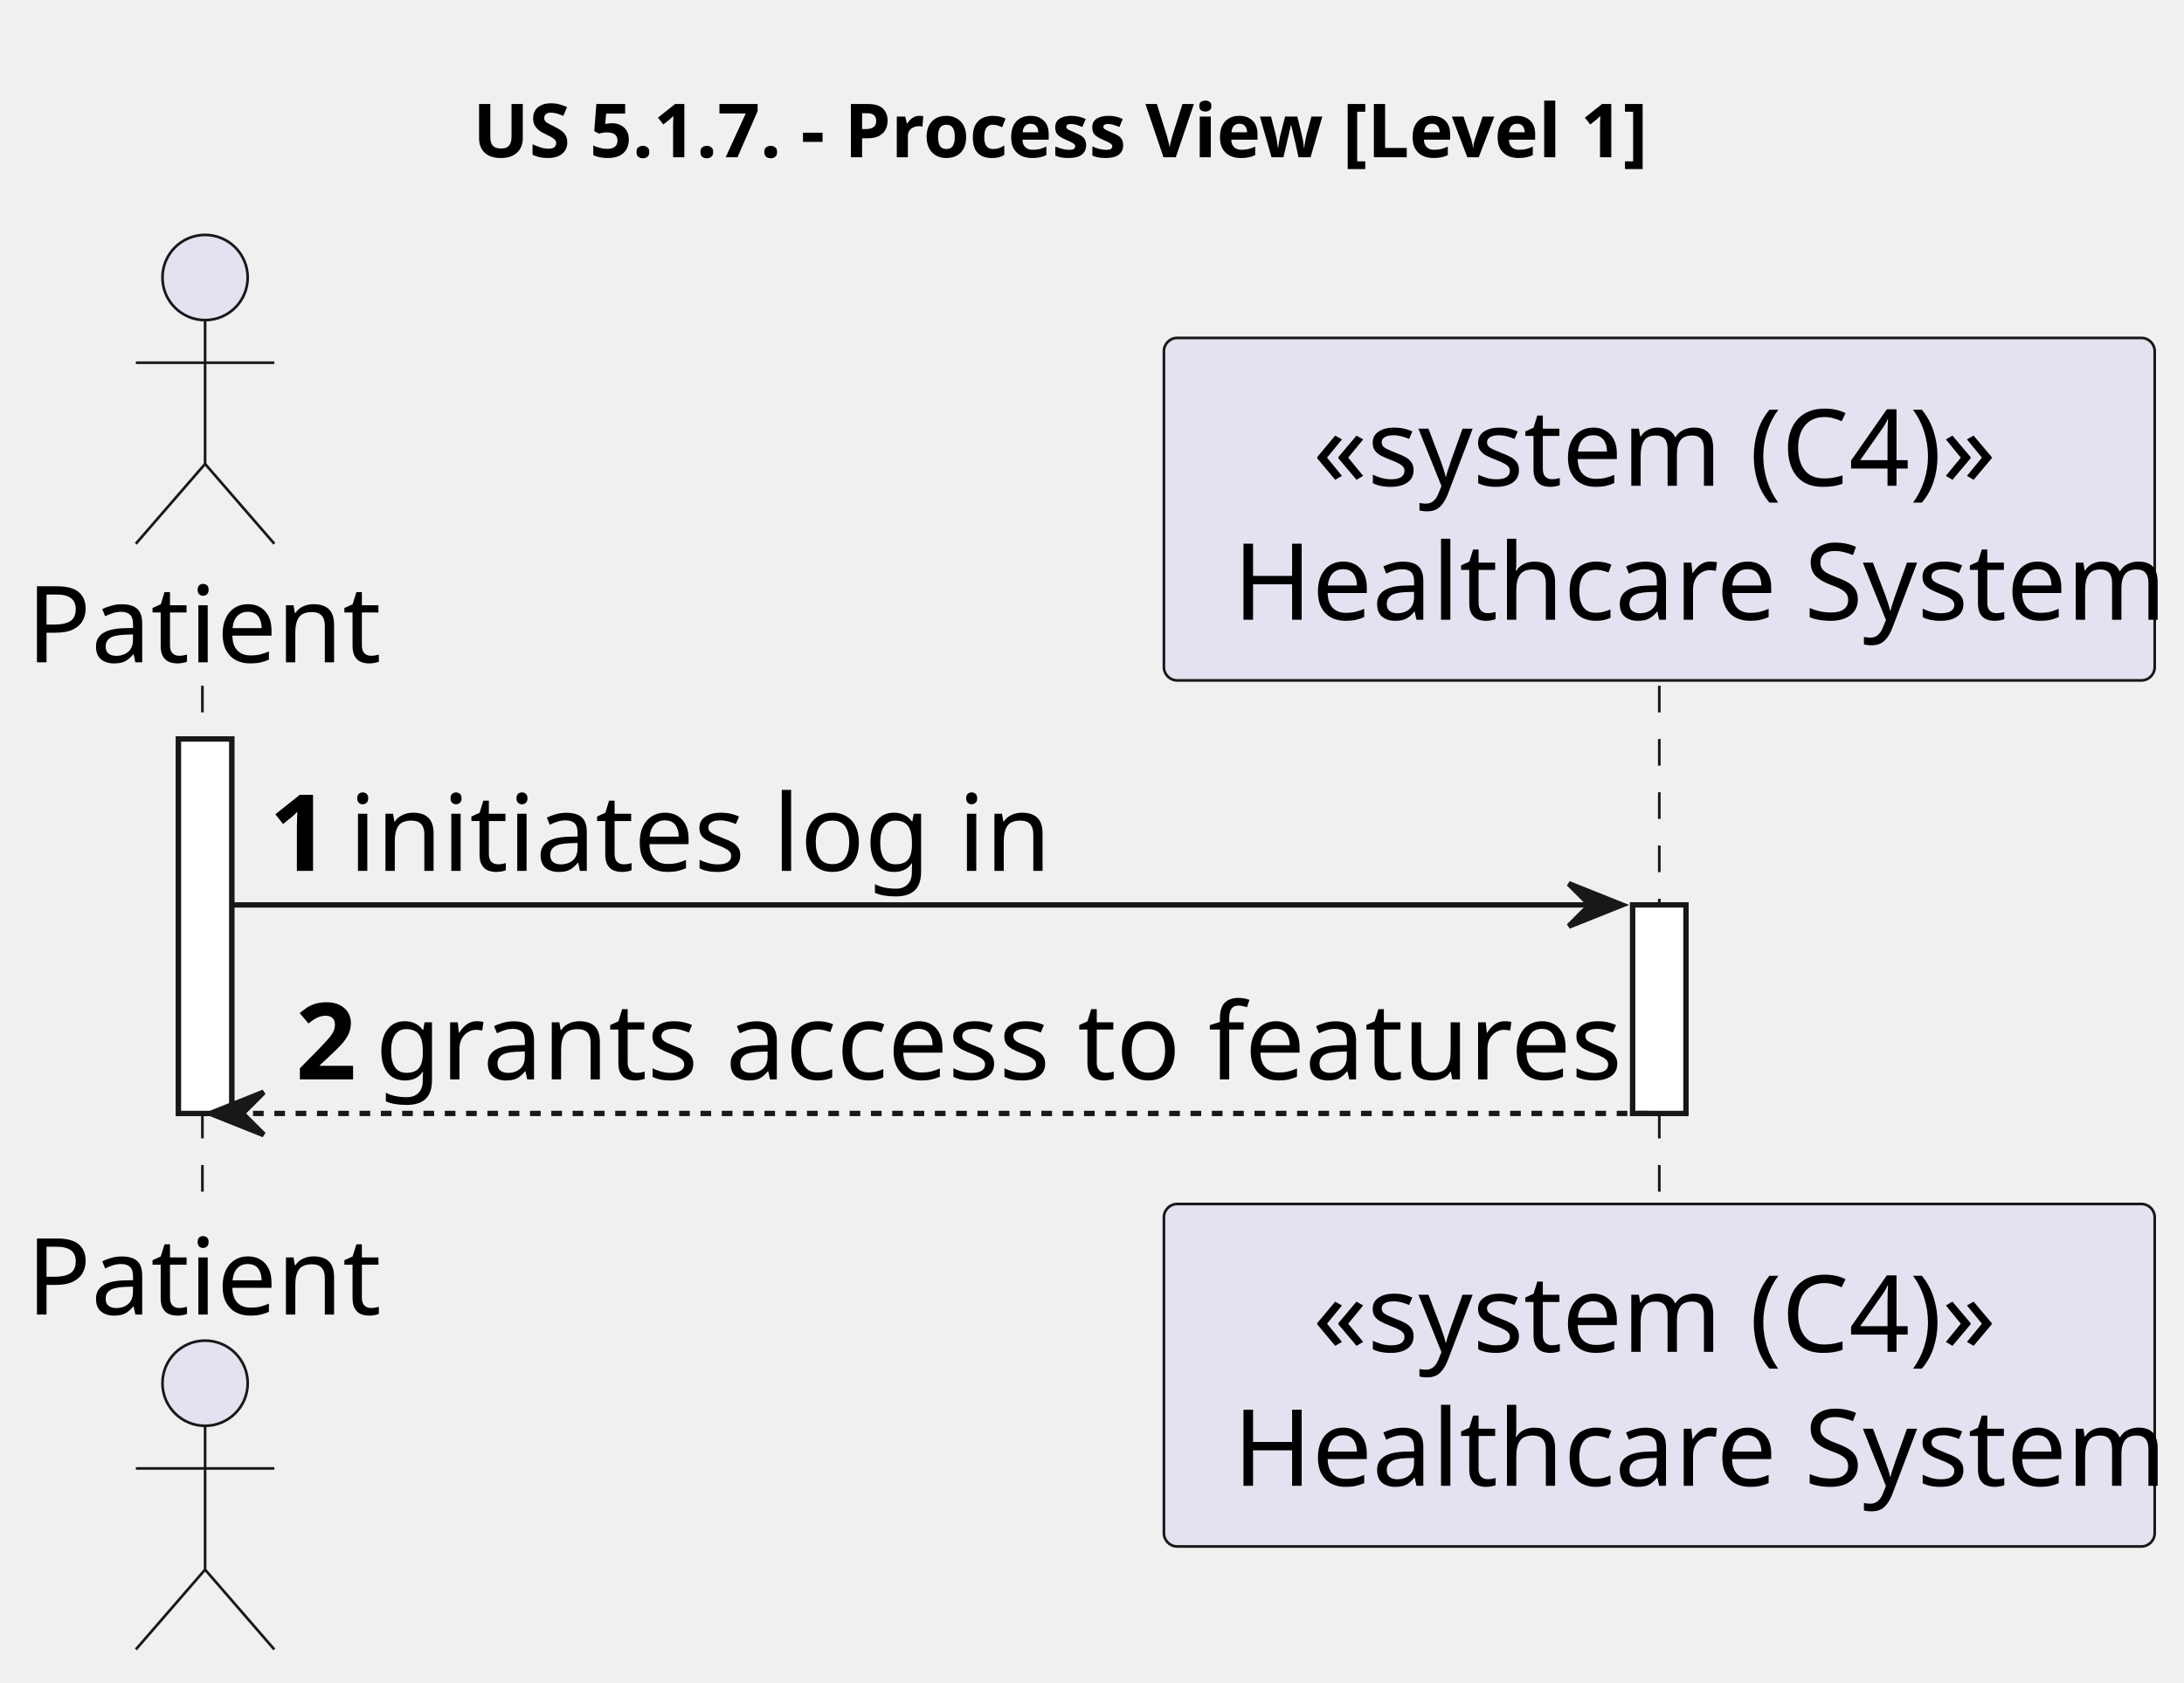
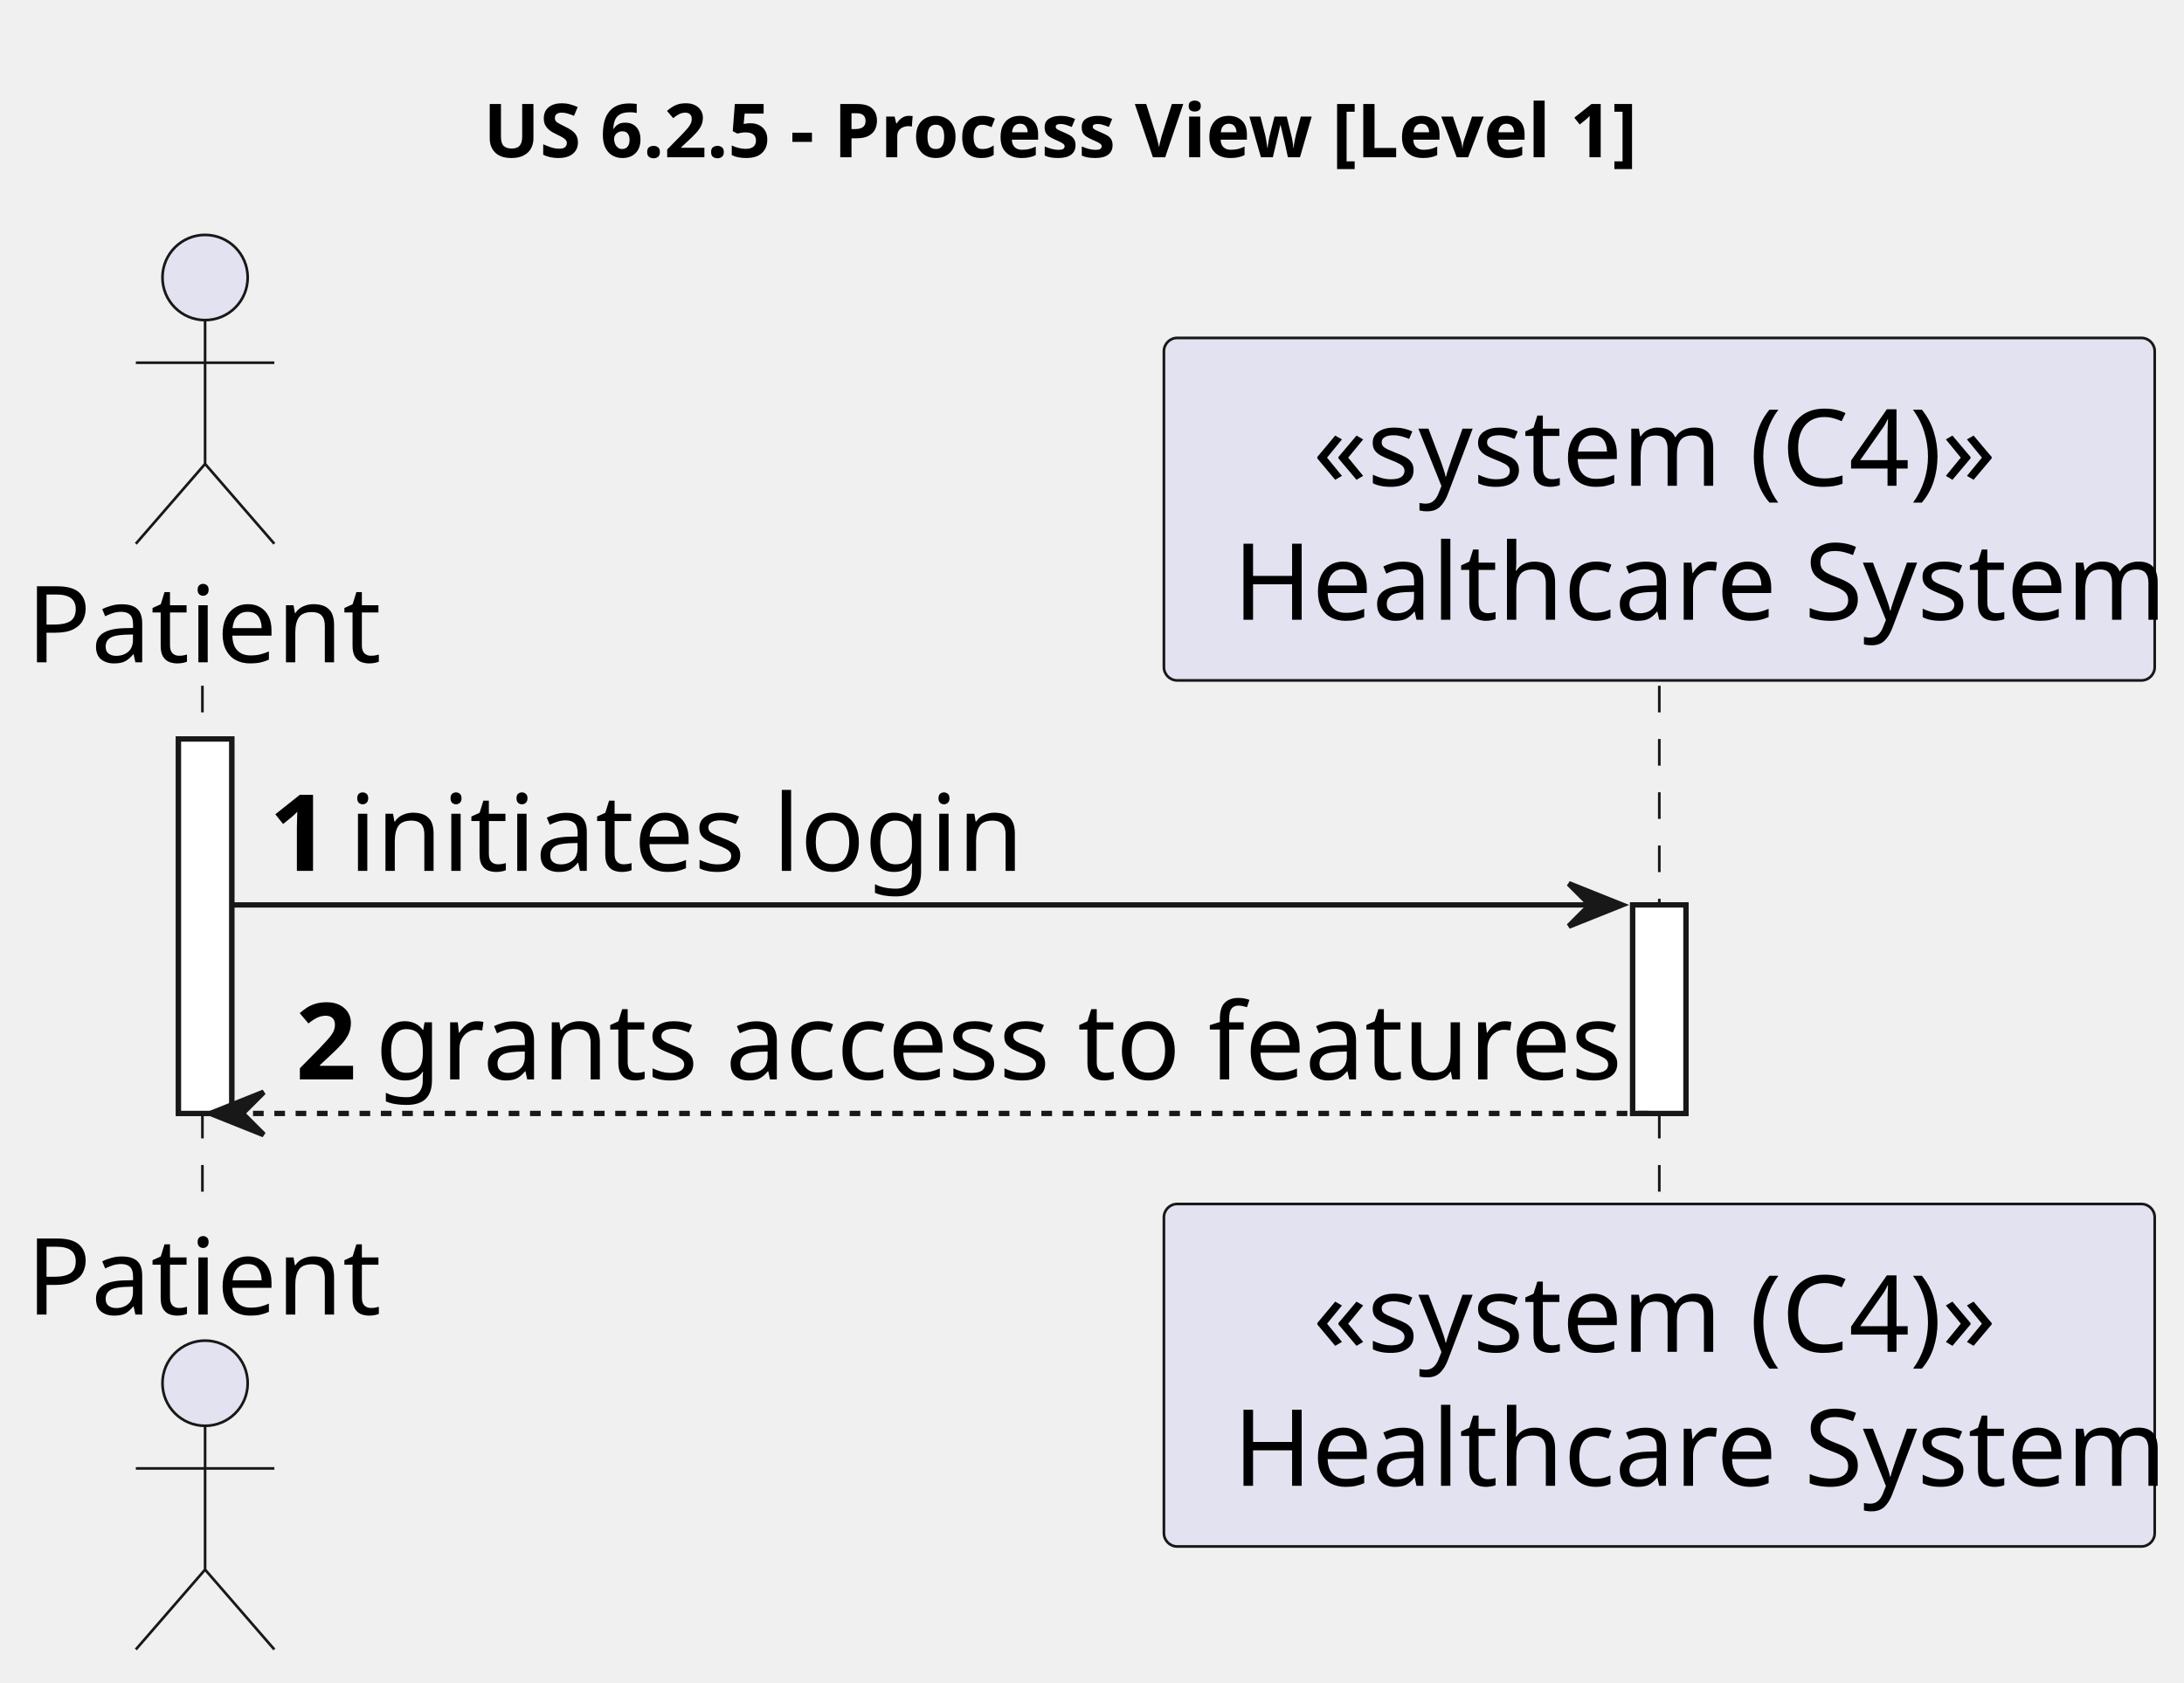
<svg xmlns="http://www.w3.org/2000/svg" contentStyleType="text/css" height="316px" preserveAspectRatio="none" style="width:410px;height:316px;background:#FFFFFF;" version="1.1" viewBox="0 0 410 316" width="410px" zoomAndPan="magnify">
  <defs />
  <g>
-     <text fill="#000000" font-family="sans-serif" font-size="14" font-weight="bold" lengthAdjust="spacing" textLength="231" x="88.75" y="29.533">US 5.1.7. - Process View [Level 1]</text>
+     <text fill="#000000" font-family="sans-serif" font-size="14" font-weight="bold" lengthAdjust="spacing" textLength="227" x="90.75" y="29.533">US 6.2.5 - Process View [Level 1]</text>
    <rect fill="#FFFFFF" height="70.312" style="stroke:#181818;stroke-width:1.0;" width="10" x="33.5" y="138.766" />
    <rect fill="#FFFFFF" height="39.156" style="stroke:#181818;stroke-width:1.0;" width="10" x="306.5" y="169.922" />
    <line style="stroke:#181818;stroke-width:0.5;stroke-dasharray:5.0,5.0;" x1="38" x2="38" y1="128.766" y2="227.078" />
    <line style="stroke:#181818;stroke-width:0.5;stroke-dasharray:5.0,5.0;" x1="311.5" x2="311.5" y1="128.766" y2="227.078" />
    <text fill="#000000" font-family="sans-serif" font-size="20" lengthAdjust="spacing" textLength="61" x="5" y="124.371">Patient</text>
    <ellipse cx="38.5" cy="52.109" fill="#E2E2F0" rx="8" ry="8" style="stroke:#181818;stroke-width:0.5;" />
    <path d="M38.5,60.109 L38.5,87.109 M25.5,68.109 L51.5,68.109 M38.5,87.109 L25.5,102.109 M38.5,87.109 L51.5,102.109 " fill="none" style="stroke:#181818;stroke-width:0.5;" />
    <text fill="#000000" font-family="sans-serif" font-size="20" lengthAdjust="spacing" textLength="61" x="5" y="246.84">Patient</text>
    <ellipse cx="38.5" cy="259.734" fill="#E2E2F0" rx="8" ry="8" style="stroke:#181818;stroke-width:0.5;" />
    <path d="M38.5,267.734 L38.5,294.734 M25.5,275.734 L51.5,275.734 M38.5,294.734 L25.5,309.734 M38.5,294.734 L51.5,309.734 " fill="none" style="stroke:#181818;stroke-width:0.5;" />
    <rect fill="#E2E2F0" height="64.312" rx="2.5" ry="2.5" style="stroke:#181818;stroke-width:0.5;" width="186" x="218.5" y="63.453" />
    <text fill="#000000" font-family="sans-serif" font-size="20" lengthAdjust="spacing" textLength="130" x="246.5" y="91.215">«system (C4)»</text>
    <text fill="#000000" font-family="sans-serif" font-size="20" lengthAdjust="spacing" textLength="166" x="231.5" y="116.371">Healthcare System</text>
    <rect fill="#E2E2F0" height="64.312" rx="2.5" ry="2.5" style="stroke:#181818;stroke-width:0.5;" width="186" x="218.5" y="226.078" />
    <text fill="#000000" font-family="sans-serif" font-size="20" lengthAdjust="spacing" textLength="130" x="246.5" y="253.84">«system (C4)»</text>
    <text fill="#000000" font-family="sans-serif" font-size="20" lengthAdjust="spacing" textLength="166" x="231.5" y="278.996">Healthcare System</text>
    <rect fill="#FFFFFF" height="70.312" style="stroke:#181818;stroke-width:1.0;" width="10" x="33.5" y="138.766" />
    <rect fill="#FFFFFF" height="39.156" style="stroke:#181818;stroke-width:1.0;" width="10" x="306.5" y="169.922" />
    <polygon fill="#181818" points="294.5,165.922,304.5,169.922,294.5,173.922,298.5,169.922" style="stroke:#181818;stroke-width:1.0;" />
    <line style="stroke:#181818;stroke-width:1.0;" x1="43.5" x2="300.5" y1="169.922" y2="169.922" />
    <text fill="#000000" font-family="sans-serif" font-size="20" font-weight="bold" lengthAdjust="spacing" textLength="11" x="50.5" y="163.527">1</text>
-     <text fill="#000000" font-family="sans-serif" font-size="20" lengthAdjust="spacing" textLength="118" x="65.5" y="163.527">initiates log in</text>
+     <text fill="#000000" font-family="sans-serif" font-size="20" lengthAdjust="spacing" textLength="112" x="65.5" y="163.527">initiates login</text>
    <polygon fill="#181818" points="49.5,205.078,39.5,209.078,49.5,213.078,45.5,209.078" style="stroke:#181818;stroke-width:1.0;" />
    <line style="stroke:#181818;stroke-width:1.0;stroke-dasharray:2.0,2.0;" x1="43.5" x2="310.5" y1="209.078" y2="209.078" />
    <text fill="#000000" font-family="sans-serif" font-size="20" font-weight="bold" lengthAdjust="spacing" textLength="11" x="55.5" y="202.684">2</text>
    <text fill="#000000" font-family="sans-serif" font-size="20" lengthAdjust="spacing" textLength="224" x="70.5" y="202.684">grants access to features</text>
  </g>
</svg>
